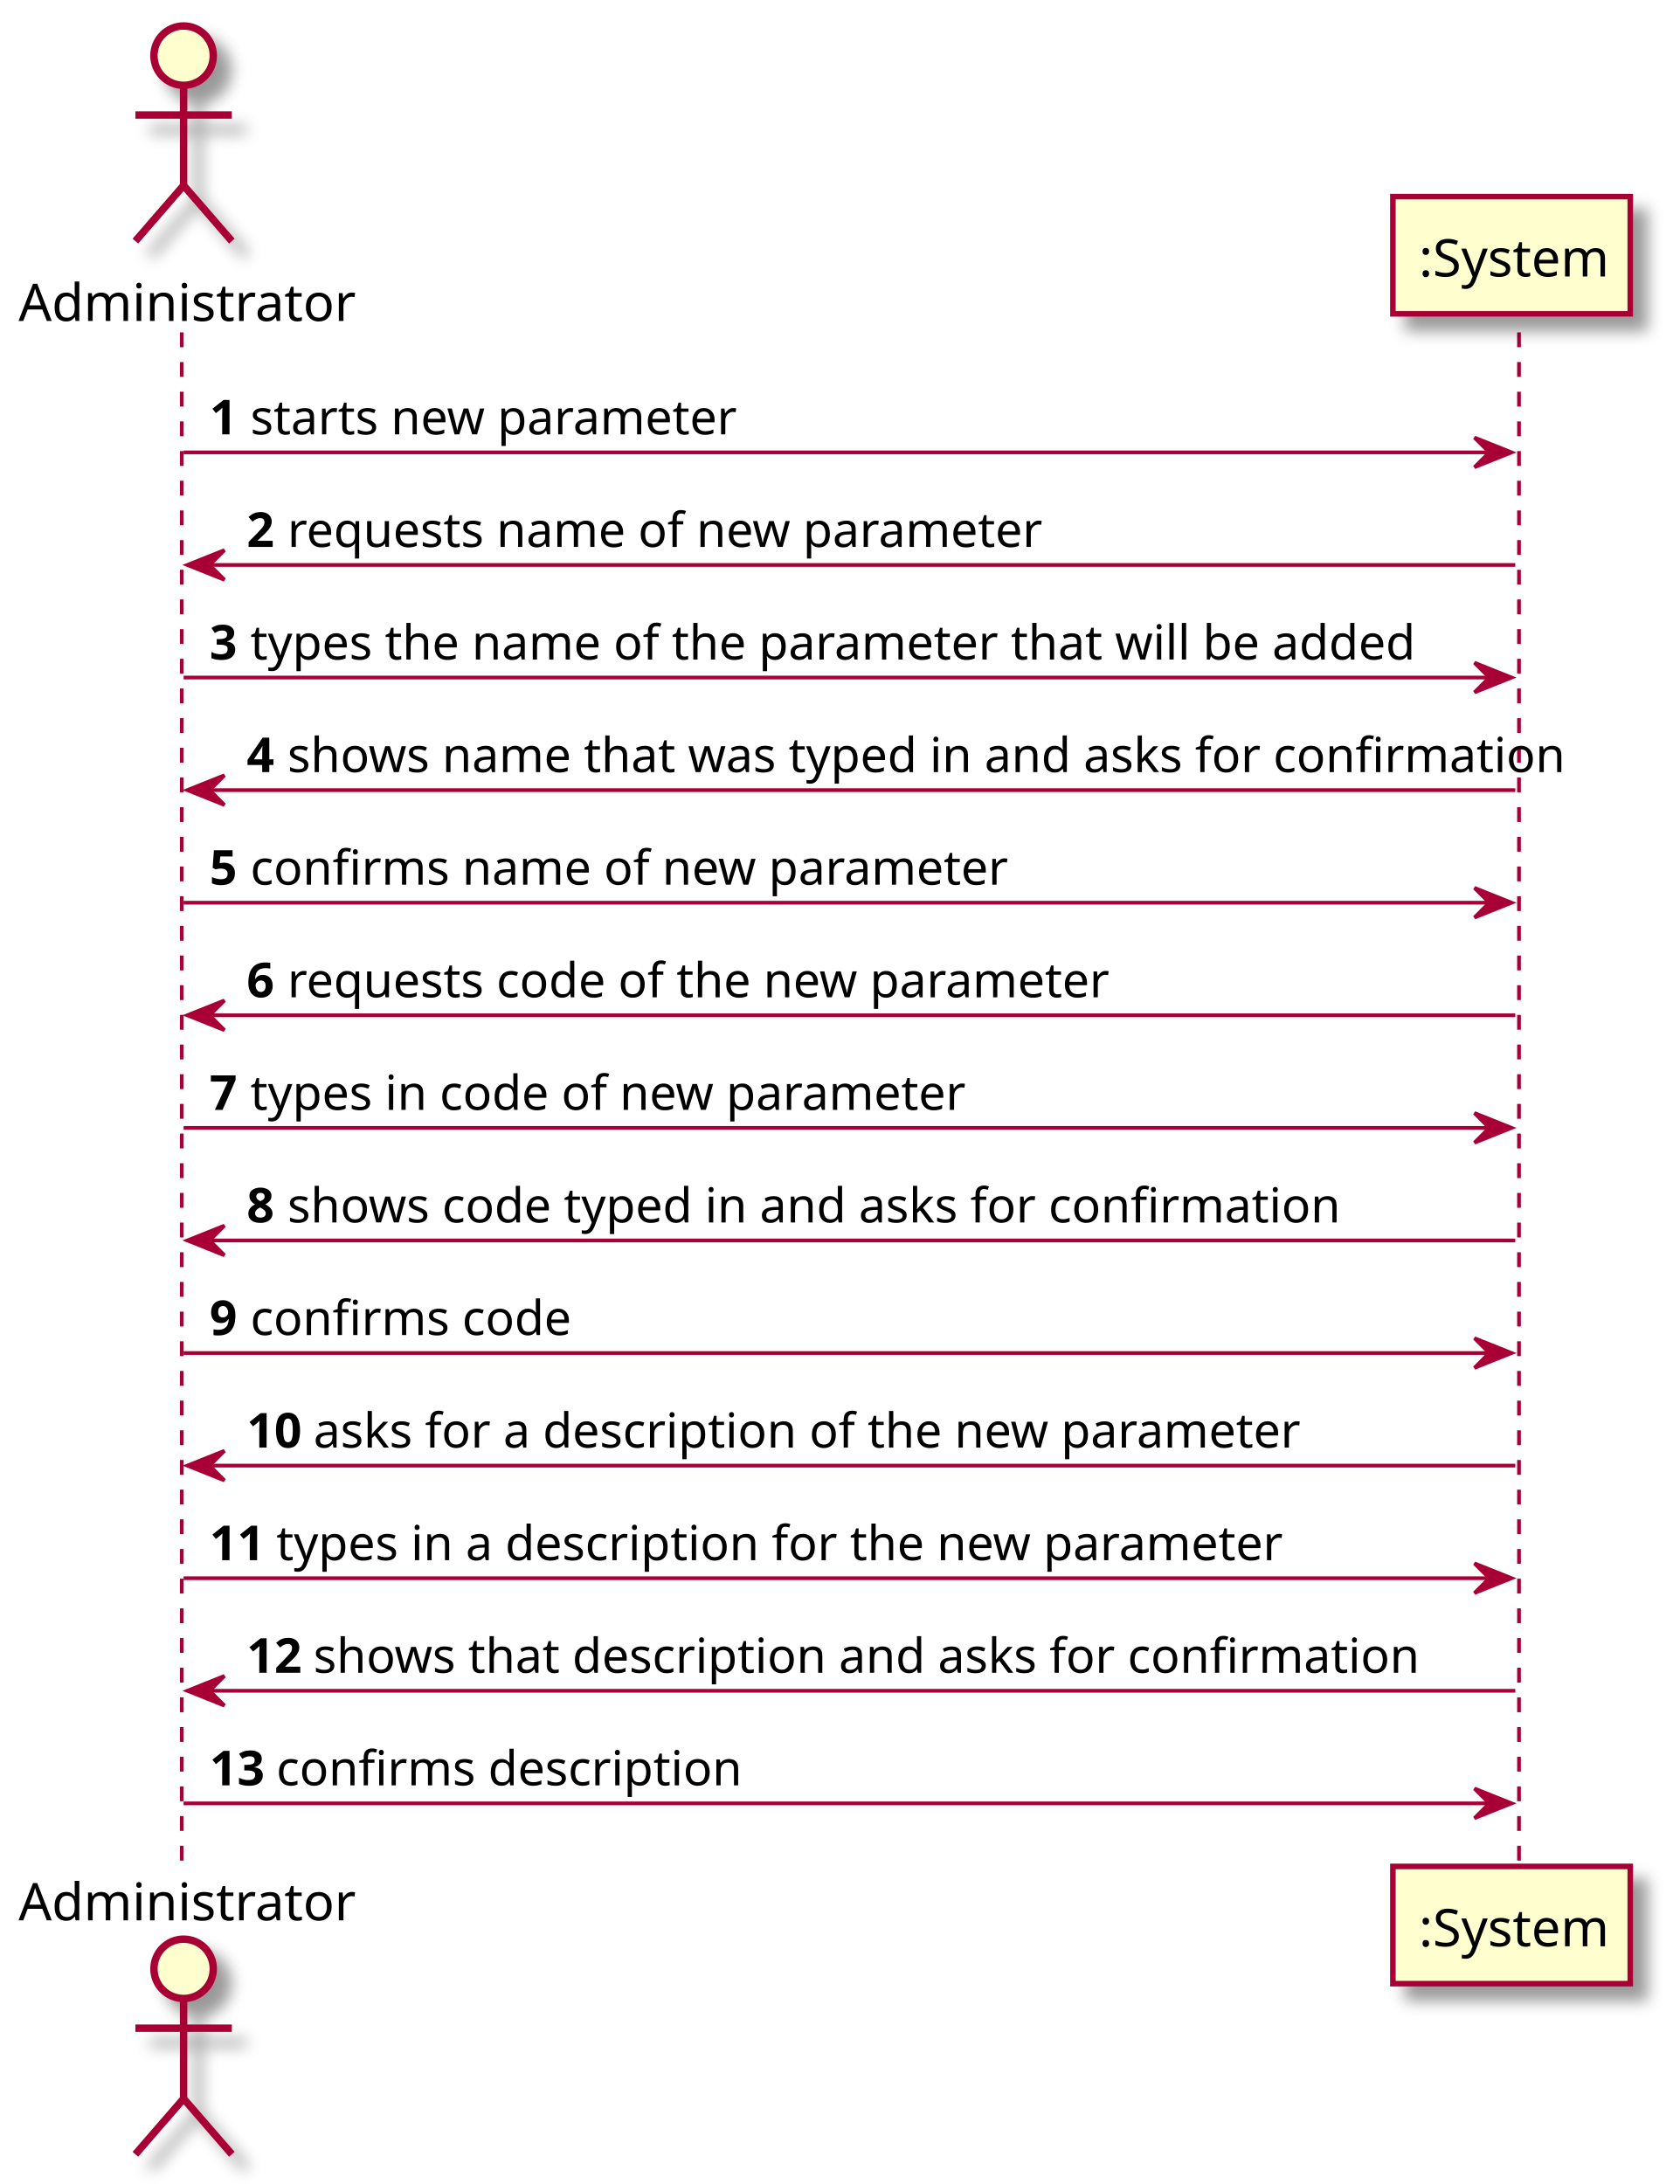
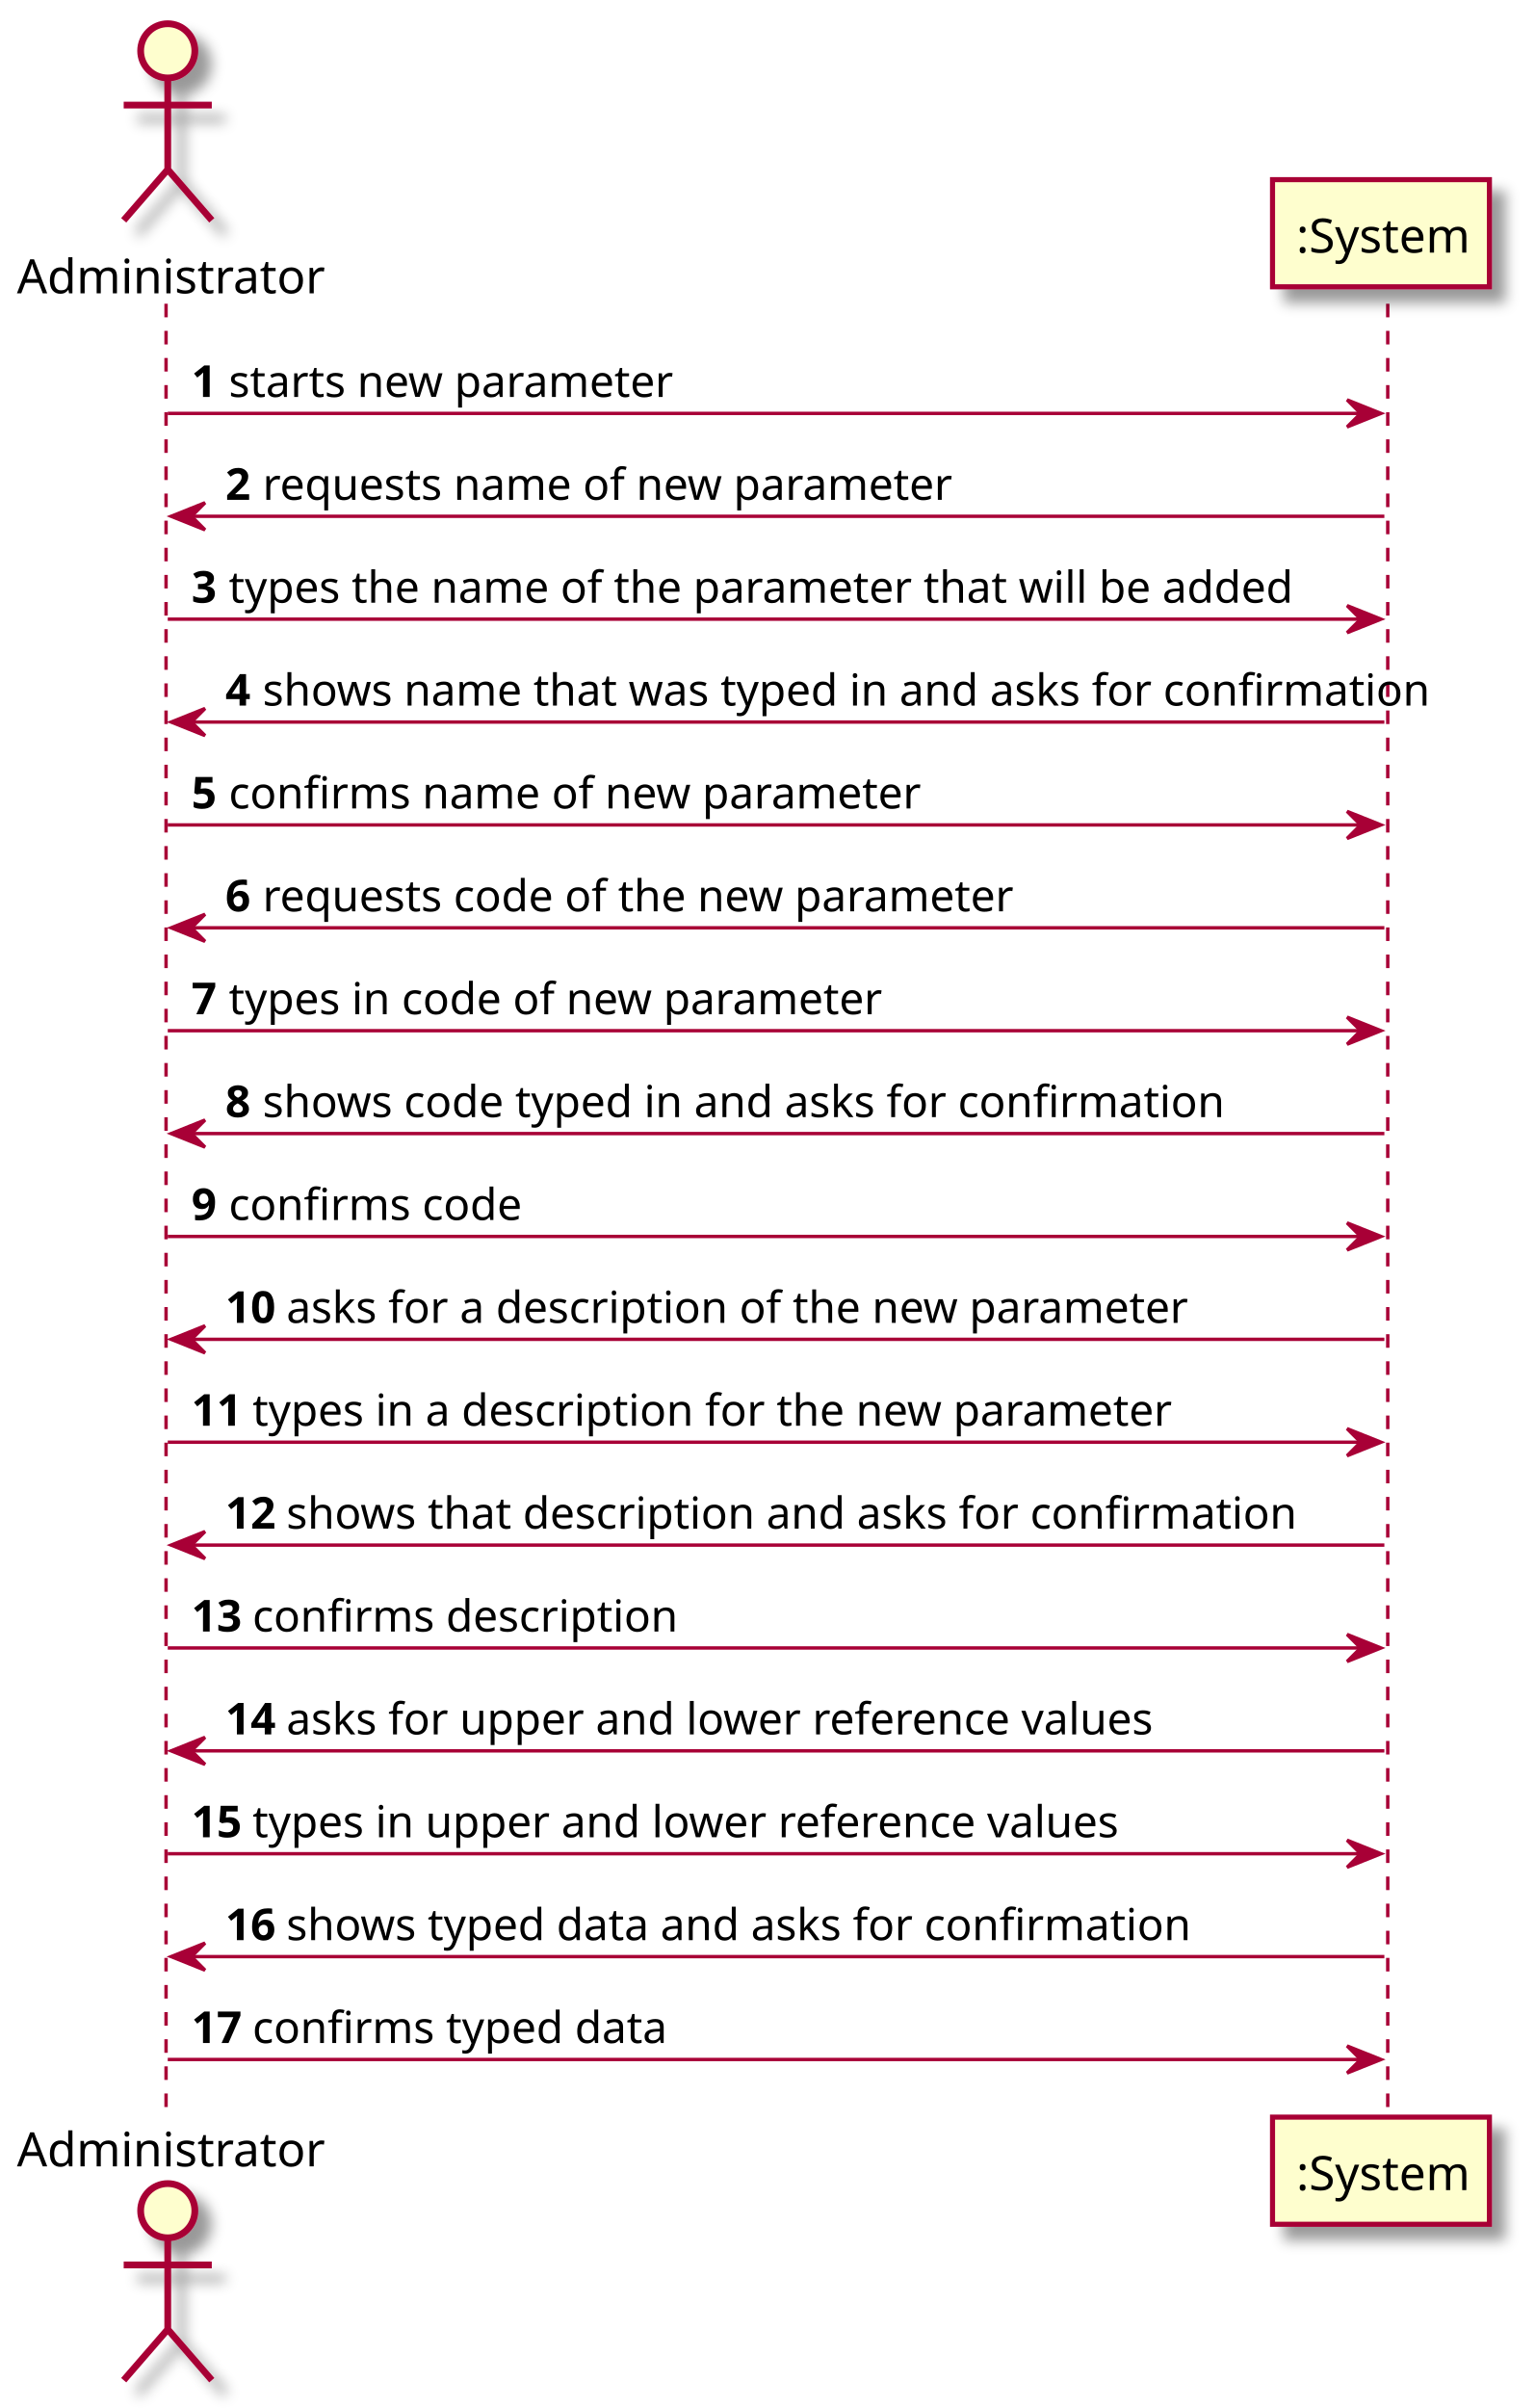
- <svg xmlns="http://www.w3.org/2000/svg" contentScriptType="application/ecmascript" contentStyleType="text/css" height="736.25px" preserveAspectRatio="none" style="width:566px;height:736px;" version="1.1" viewBox="0 0 566 736" width="566.25px" zoomAndPan="magnify">
+ <svg xmlns="http://www.w3.org/2000/svg" contentScriptType="application/ecmascript" contentStyleType="text/css" height="888.75px" preserveAspectRatio="none" style="width:566px;height:888px;" version="1.1" viewBox="0 0 566 888" width="566.25px" zoomAndPan="magnify">
  <defs>
-     <filter height="300%" id="f3x3w37o2hebe" width="300%" x="-1" y="-1">
+     <filter height="300%" id="f1jed3htj43siv" width="300%" x="-1" y="-1">
      <feGaussianBlur result="blurOut" stdDeviation="2.5" />
      <feColorMatrix in="blurOut" result="blurOut2" type="matrix" values="0 0 0 0 0 0 0 0 0 0 0 0 0 0 0 0 0 0 .4 0" />
      <feOffset dx="5.0" dy="5.0" in="blurOut2" result="blurOut3" />
      <feBlend in="SourceGraphic" in2="blurOut3" mode="normal" />
    </filter>
  </defs>
  <g>
-     <line style="stroke:#A80036;stroke-width:1.25;stroke-dasharray:5.0,5.0;" x1="61.25" x2="61.25" y1="112.012" y2="630.225" />
-     <line style="stroke:#A80036;stroke-width:1.25;stroke-dasharray:5.0,5.0;" x1="511.875" x2="511.875" y1="112.012" y2="630.225" />
+     <line style="stroke:#A80036;stroke-width:1.25;stroke-dasharray:5.0,5.0;" x1="61.25" x2="61.25" y1="112.012" y2="781.982" />
+     <line style="stroke:#A80036;stroke-width:1.25;stroke-dasharray:5.0,5.0;" x1="511.875" x2="511.875" y1="112.012" y2="781.982" />
    <text fill="#000000" font-family="sans-serif" font-size="17.5" lengthAdjust="spacing" textLength="103.75" x="6.25" y="108.166">Administrator</text>
-     <ellipse cx="61.875" cy="18.75" fill="#FEFECE" filter="url(#f3x3w37o2hebe)" rx="10" ry="10" style="stroke:#A80036;stroke-width:2.5;" />
-     <path d="M61.875,28.75 L61.875,62.5 M45.625,38.75 L78.125,38.75 M61.875,62.5 L45.625,81.25 M61.875,62.5 L78.125,81.25 " fill="none" filter="url(#f3x3w37o2hebe)" style="stroke:#A80036;stroke-width:2.5;" />
-     <text fill="#000000" font-family="sans-serif" font-size="17.5" lengthAdjust="spacing" textLength="103.75" x="6.25" y="647.141">Administrator</text>
-     <ellipse cx="61.875" cy="663.486" fill="#FEFECE" filter="url(#f3x3w37o2hebe)" rx="10" ry="10" style="stroke:#A80036;stroke-width:2.5;" />
-     <path d="M61.875,673.486 L61.875,707.236 M45.625,683.486 L78.125,683.486 M61.875,707.236 L45.625,725.986 M61.875,707.236 L78.125,725.986 " fill="none" filter="url(#f3x3w37o2hebe)" style="stroke:#A80036;stroke-width:2.5;" />
-     <rect fill="#FEFECE" filter="url(#f3x3w37o2hebe)" height="39.512" style="stroke:#A80036;stroke-width:1.875;" width="80" x="469.375" y="66.25" />
+     <ellipse cx="61.875" cy="18.75" fill="#FEFECE" filter="url(#f1jed3htj43siv)" rx="10" ry="10" style="stroke:#A80036;stroke-width:2.5;" />
+     <path d="M61.875,28.75 L61.875,62.5 M45.625,38.75 L78.125,38.75 M61.875,62.5 L45.625,81.25 M61.875,62.5 L78.125,81.25 " fill="none" filter="url(#f1jed3htj43siv)" style="stroke:#A80036;stroke-width:2.5;" />
+     <text fill="#000000" font-family="sans-serif" font-size="17.5" lengthAdjust="spacing" textLength="103.75" x="6.25" y="798.899">Administrator</text>
+     <ellipse cx="61.875" cy="815.244" fill="#FEFECE" filter="url(#f1jed3htj43siv)" rx="10" ry="10" style="stroke:#A80036;stroke-width:2.5;" />
+     <path d="M61.875,825.244 L61.875,858.994 M45.625,835.244 L78.125,835.244 M61.875,858.994 L45.625,877.744 M61.875,858.994 L78.125,877.744 " fill="none" filter="url(#f1jed3htj43siv)" style="stroke:#A80036;stroke-width:2.5;" />
+     <rect fill="#FEFECE" filter="url(#f1jed3htj43siv)" height="39.512" style="stroke:#A80036;stroke-width:1.875;" width="80" x="469.375" y="66.25" />
    <text fill="#000000" font-family="sans-serif" font-size="17.5" lengthAdjust="spacing" textLength="62.5" x="478.125" y="93.166">:System</text>
-     <rect fill="#FEFECE" filter="url(#f3x3w37o2hebe)" height="39.512" style="stroke:#A80036;stroke-width:1.875;" width="80" x="469.375" y="628.975" />
-     <text fill="#000000" font-family="sans-serif" font-size="17.5" lengthAdjust="spacing" textLength="62.5" x="478.125" y="655.891">:System</text>
+     <rect fill="#FEFECE" filter="url(#f1jed3htj43siv)" height="39.512" style="stroke:#A80036;stroke-width:1.875;" width="80" x="469.375" y="780.732" />
+     <text fill="#000000" font-family="sans-serif" font-size="17.5" lengthAdjust="spacing" textLength="62.5" x="478.125" y="807.649">:System</text>
    <polygon fill="#A80036" points="496.875,147.451,509.375,152.451,496.875,157.451,501.875,152.451" style="stroke:#A80036;stroke-width:1.25;" />
    <line style="stroke:#A80036;stroke-width:1.25;" x1="61.875" x2="504.375" y1="152.451" y2="152.451" />
    <text fill="#000000" font-family="sans-serif" font-size="16.25" font-weight="bold" lengthAdjust="spacing" textLength="8.75" x="70.625" y="146.381">1</text>
    <text fill="#000000" font-family="sans-serif" font-size="16.25" lengthAdjust="spacing" textLength="152.5" x="84.375" y="146.381">starts new parameter</text>
    <polygon fill="#A80036" points="75.625,185.391,63.125,190.391,75.625,195.391,70.625,190.391" style="stroke:#A80036;stroke-width:1.25;" />
    <line style="stroke:#A80036;stroke-width:1.25;" x1="68.125" x2="510.625" y1="190.391" y2="190.391" />
    <text fill="#000000" font-family="sans-serif" font-size="16.25" font-weight="bold" lengthAdjust="spacing" textLength="8.75" x="83.125" y="184.32">2</text>
    <text fill="#000000" font-family="sans-serif" font-size="16.25" lengthAdjust="spacing" textLength="236.25" x="96.875" y="184.32">requests name of new parameter</text>
    <polygon fill="#A80036" points="496.875,223.33,509.375,228.33,496.875,233.33,501.875,228.33" style="stroke:#A80036;stroke-width:1.25;" />
    <line style="stroke:#A80036;stroke-width:1.25;" x1="61.875" x2="504.375" y1="228.33" y2="228.33" />
    <text fill="#000000" font-family="sans-serif" font-size="16.25" font-weight="bold" lengthAdjust="spacing" textLength="8.75" x="70.625" y="222.26">3</text>
    <text fill="#000000" font-family="sans-serif" font-size="16.25" lengthAdjust="spacing" textLength="366.25" x="84.375" y="222.26">types the name of the parameter that will be added</text>
    <polygon fill="#A80036" points="75.625,261.269,63.125,266.269,75.625,271.269,70.625,266.269" style="stroke:#A80036;stroke-width:1.25;" />
    <line style="stroke:#A80036;stroke-width:1.25;" x1="68.125" x2="510.625" y1="266.269" y2="266.269" />
    <text fill="#000000" font-family="sans-serif" font-size="16.25" font-weight="bold" lengthAdjust="spacing" textLength="8.75" x="83.125" y="260.199">4</text>
    <text fill="#000000" font-family="sans-serif" font-size="16.25" lengthAdjust="spacing" textLength="406.25" x="96.875" y="260.199">shows name that was typed in and asks for confirmation</text>
    <polygon fill="#A80036" points="496.875,299.209,509.375,304.209,496.875,309.209,501.875,304.209" style="stroke:#A80036;stroke-width:1.25;" />
    <line style="stroke:#A80036;stroke-width:1.25;" x1="61.875" x2="504.375" y1="304.209" y2="304.209" />
    <text fill="#000000" font-family="sans-serif" font-size="16.25" font-weight="bold" lengthAdjust="spacing" textLength="8.75" x="70.625" y="298.138">5</text>
    <text fill="#000000" font-family="sans-serif" font-size="16.25" lengthAdjust="spacing" textLength="235" x="84.375" y="298.138">confirms name of new parameter</text>
    <polygon fill="#A80036" points="75.625,337.148,63.125,342.148,75.625,347.148,70.625,342.148" style="stroke:#A80036;stroke-width:1.25;" />
    <line style="stroke:#A80036;stroke-width:1.25;" x1="68.125" x2="510.625" y1="342.148" y2="342.148" />
    <text fill="#000000" font-family="sans-serif" font-size="16.25" font-weight="bold" lengthAdjust="spacing" textLength="8.75" x="83.125" y="336.078">6</text>
    <text fill="#000000" font-family="sans-serif" font-size="16.25" lengthAdjust="spacing" textLength="258.75" x="96.875" y="336.078">requests code of the new parameter</text>
    <polygon fill="#A80036" points="496.875,375.088,509.375,380.088,496.875,385.088,501.875,380.088" style="stroke:#A80036;stroke-width:1.25;" />
    <line style="stroke:#A80036;stroke-width:1.25;" x1="61.875" x2="504.375" y1="380.088" y2="380.088" />
    <text fill="#000000" font-family="sans-serif" font-size="16.25" font-weight="bold" lengthAdjust="spacing" textLength="8.75" x="70.625" y="374.017">7</text>
    <text fill="#000000" font-family="sans-serif" font-size="16.25" lengthAdjust="spacing" textLength="226.25" x="84.375" y="374.017">types in code of new parameter</text>
    <polygon fill="#A80036" points="75.625,413.027,63.125,418.027,75.625,423.027,70.625,418.027" style="stroke:#A80036;stroke-width:1.25;" />
    <line style="stroke:#A80036;stroke-width:1.25;" x1="68.125" x2="510.625" y1="418.027" y2="418.027" />
    <text fill="#000000" font-family="sans-serif" font-size="16.25" font-weight="bold" lengthAdjust="spacing" textLength="8.75" x="83.125" y="411.957">8</text>
    <text fill="#000000" font-family="sans-serif" font-size="16.25" lengthAdjust="spacing" textLength="335" x="96.875" y="411.957">shows code typed in and asks for confirmation</text>
    <polygon fill="#A80036" points="496.875,450.967,509.375,455.967,496.875,460.967,501.875,455.967" style="stroke:#A80036;stroke-width:1.25;" />
    <line style="stroke:#A80036;stroke-width:1.25;" x1="61.875" x2="504.375" y1="455.967" y2="455.967" />
    <text fill="#000000" font-family="sans-serif" font-size="16.25" font-weight="bold" lengthAdjust="spacing" textLength="8.75" x="70.625" y="449.896">9</text>
    <text fill="#000000" font-family="sans-serif" font-size="16.25" lengthAdjust="spacing" textLength="101.25" x="84.375" y="449.896">confirms code</text>
    <polygon fill="#A80036" points="75.625,488.906,63.125,493.906,75.625,498.906,70.625,493.906" style="stroke:#A80036;stroke-width:1.25;" />
    <line style="stroke:#A80036;stroke-width:1.25;" x1="68.125" x2="510.625" y1="493.906" y2="493.906" />
    <text fill="#000000" font-family="sans-serif" font-size="16.25" font-weight="bold" lengthAdjust="spacing" textLength="17.5" x="83.125" y="487.836">10</text>
    <text fill="#000000" font-family="sans-serif" font-size="16.25" lengthAdjust="spacing" textLength="311.25" x="105.625" y="487.836">asks for a description of the new parameter</text>
    <polygon fill="#A80036" points="496.875,526.846,509.375,531.846,496.875,536.846,501.875,531.846" style="stroke:#A80036;stroke-width:1.25;" />
    <line style="stroke:#A80036;stroke-width:1.25;" x1="61.875" x2="504.375" y1="531.846" y2="531.846" />
    <text fill="#000000" font-family="sans-serif" font-size="16.25" font-weight="bold" lengthAdjust="spacing" textLength="17.5" x="70.625" y="525.775">11</text>
    <text fill="#000000" font-family="sans-serif" font-size="16.25" lengthAdjust="spacing" textLength="316.25" x="93.125" y="525.775">types in a description for the new parameter</text>
    <polygon fill="#A80036" points="75.625,564.785,63.125,569.785,75.625,574.785,70.625,569.785" style="stroke:#A80036;stroke-width:1.25;" />
    <line style="stroke:#A80036;stroke-width:1.25;" x1="68.125" x2="510.625" y1="569.785" y2="569.785" />
    <text fill="#000000" font-family="sans-serif" font-size="16.25" font-weight="bold" lengthAdjust="spacing" textLength="17.5" x="83.125" y="563.715">12</text>
    <text fill="#000000" font-family="sans-serif" font-size="16.25" lengthAdjust="spacing" textLength="348.75" x="105.625" y="563.715">shows that description and asks for confirmation</text>
    <polygon fill="#A80036" points="496.875,602.725,509.375,607.725,496.875,612.725,501.875,607.725" style="stroke:#A80036;stroke-width:1.25;" />
    <line style="stroke:#A80036;stroke-width:1.25;" x1="61.875" x2="504.375" y1="607.725" y2="607.725" />
    <text fill="#000000" font-family="sans-serif" font-size="16.25" font-weight="bold" lengthAdjust="spacing" textLength="17.5" x="70.625" y="601.654">13</text>
    <text fill="#000000" font-family="sans-serif" font-size="16.25" lengthAdjust="spacing" textLength="145" x="93.125" y="601.654">confirms description</text>
+     <polygon fill="#A80036" points="75.625,640.664,63.125,645.664,75.625,650.664,70.625,645.664" style="stroke:#A80036;stroke-width:1.25;" />
+     <line style="stroke:#A80036;stroke-width:1.25;" x1="68.125" x2="510.625" y1="645.664" y2="645.664" />
+     <text fill="#000000" font-family="sans-serif" font-size="16.25" font-weight="bold" lengthAdjust="spacing" textLength="17.5" x="83.125" y="639.593">14</text>
+     <text fill="#000000" font-family="sans-serif" font-size="16.25" lengthAdjust="spacing" textLength="297.5" x="105.625" y="639.593">asks for upper and lower reference values</text>
+     <polygon fill="#A80036" points="496.875,678.604,509.375,683.604,496.875,688.604,501.875,683.604" style="stroke:#A80036;stroke-width:1.25;" />
+     <line style="stroke:#A80036;stroke-width:1.25;" x1="61.875" x2="504.375" y1="683.604" y2="683.604" />
+     <text fill="#000000" font-family="sans-serif" font-size="16.25" font-weight="bold" lengthAdjust="spacing" textLength="17.5" x="70.625" y="677.533">15</text>
+     <text fill="#000000" font-family="sans-serif" font-size="16.25" lengthAdjust="spacing" textLength="297.5" x="93.125" y="677.533">types in upper and lower reference values</text>
+     <polygon fill="#A80036" points="75.625,716.543,63.125,721.543,75.625,726.543,70.625,721.543" style="stroke:#A80036;stroke-width:1.25;" />
+     <line style="stroke:#A80036;stroke-width:1.25;" x1="68.125" x2="510.625" y1="721.543" y2="721.543" />
+     <text fill="#000000" font-family="sans-serif" font-size="16.25" font-weight="bold" lengthAdjust="spacing" textLength="17.5" x="83.125" y="715.472">16</text>
+     <text fill="#000000" font-family="sans-serif" font-size="16.25" lengthAdjust="spacing" textLength="313.75" x="105.625" y="715.472">shows typed data and asks for confirmation</text>
+     <polygon fill="#A80036" points="496.875,754.482,509.375,759.482,496.875,764.482,501.875,759.482" style="stroke:#A80036;stroke-width:1.25;" />
+     <line style="stroke:#A80036;stroke-width:1.25;" x1="61.875" x2="504.375" y1="759.482" y2="759.482" />
+     <text fill="#000000" font-family="sans-serif" font-size="16.25" font-weight="bold" lengthAdjust="spacing" textLength="17.5" x="70.625" y="753.412">17</text>
+     <text fill="#000000" font-family="sans-serif" font-size="16.25" lengthAdjust="spacing" textLength="142.5" x="93.125" y="753.412">confirms typed data</text>
  </g>
</svg>
